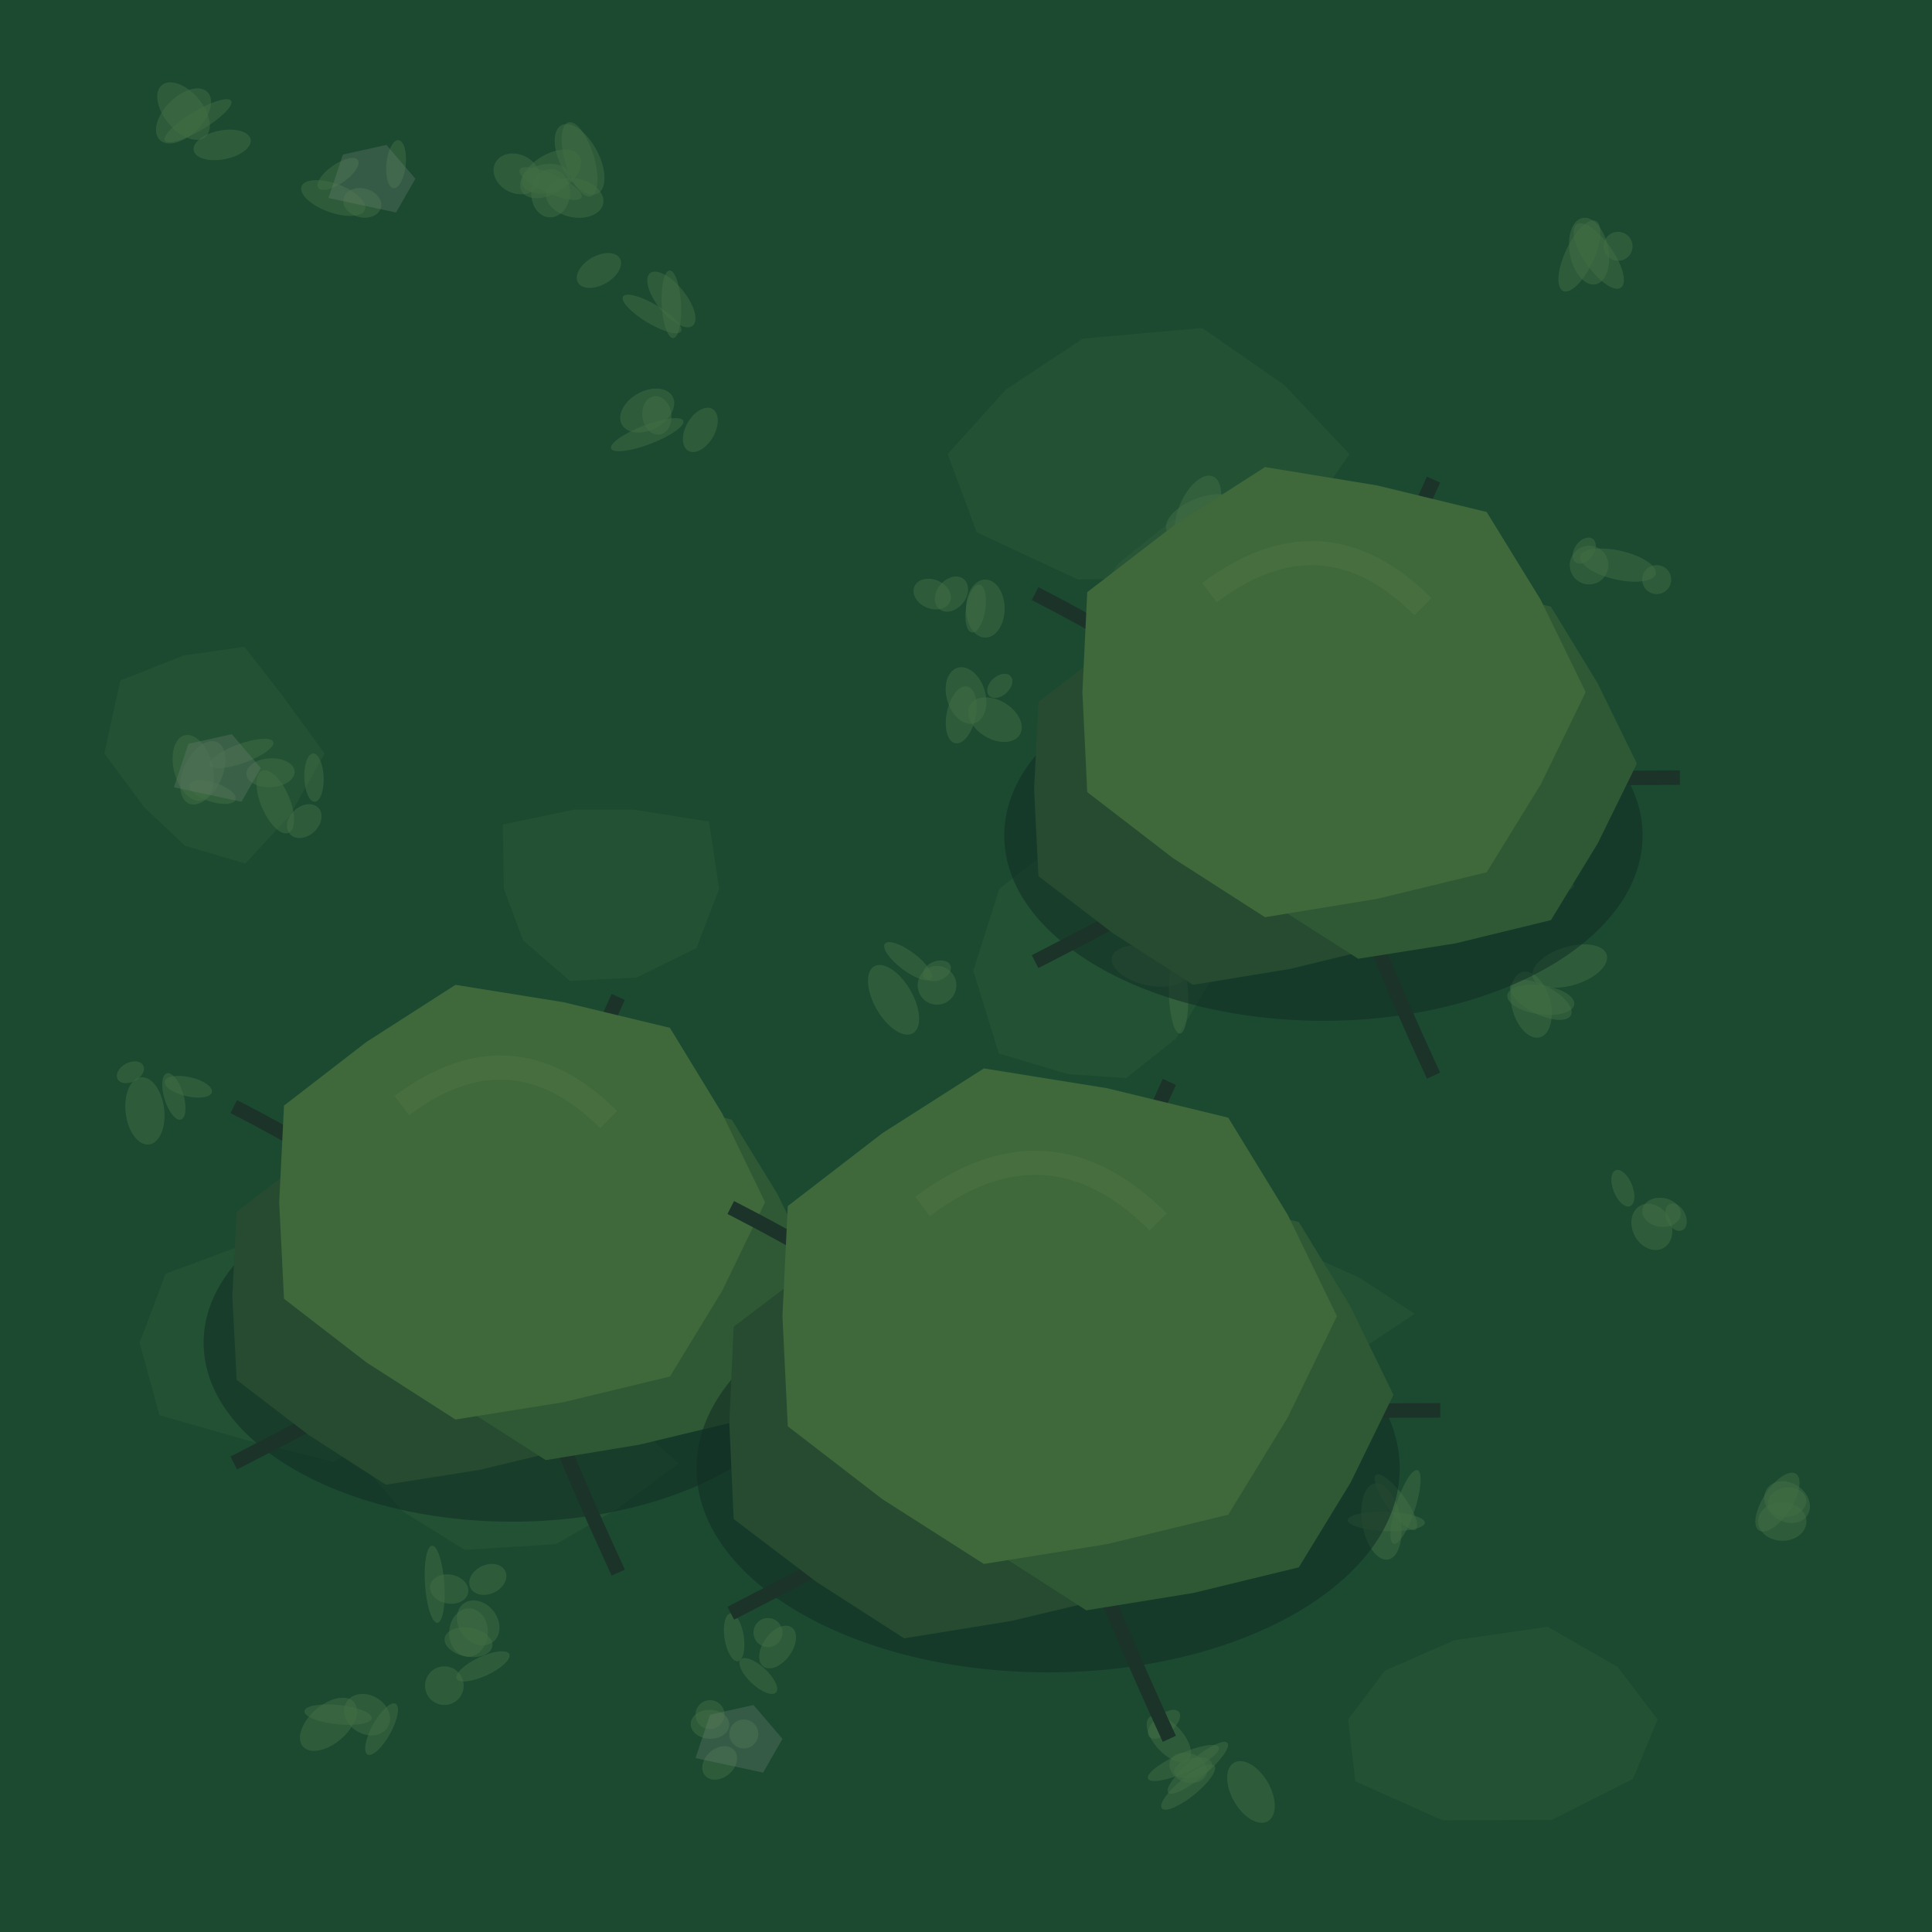
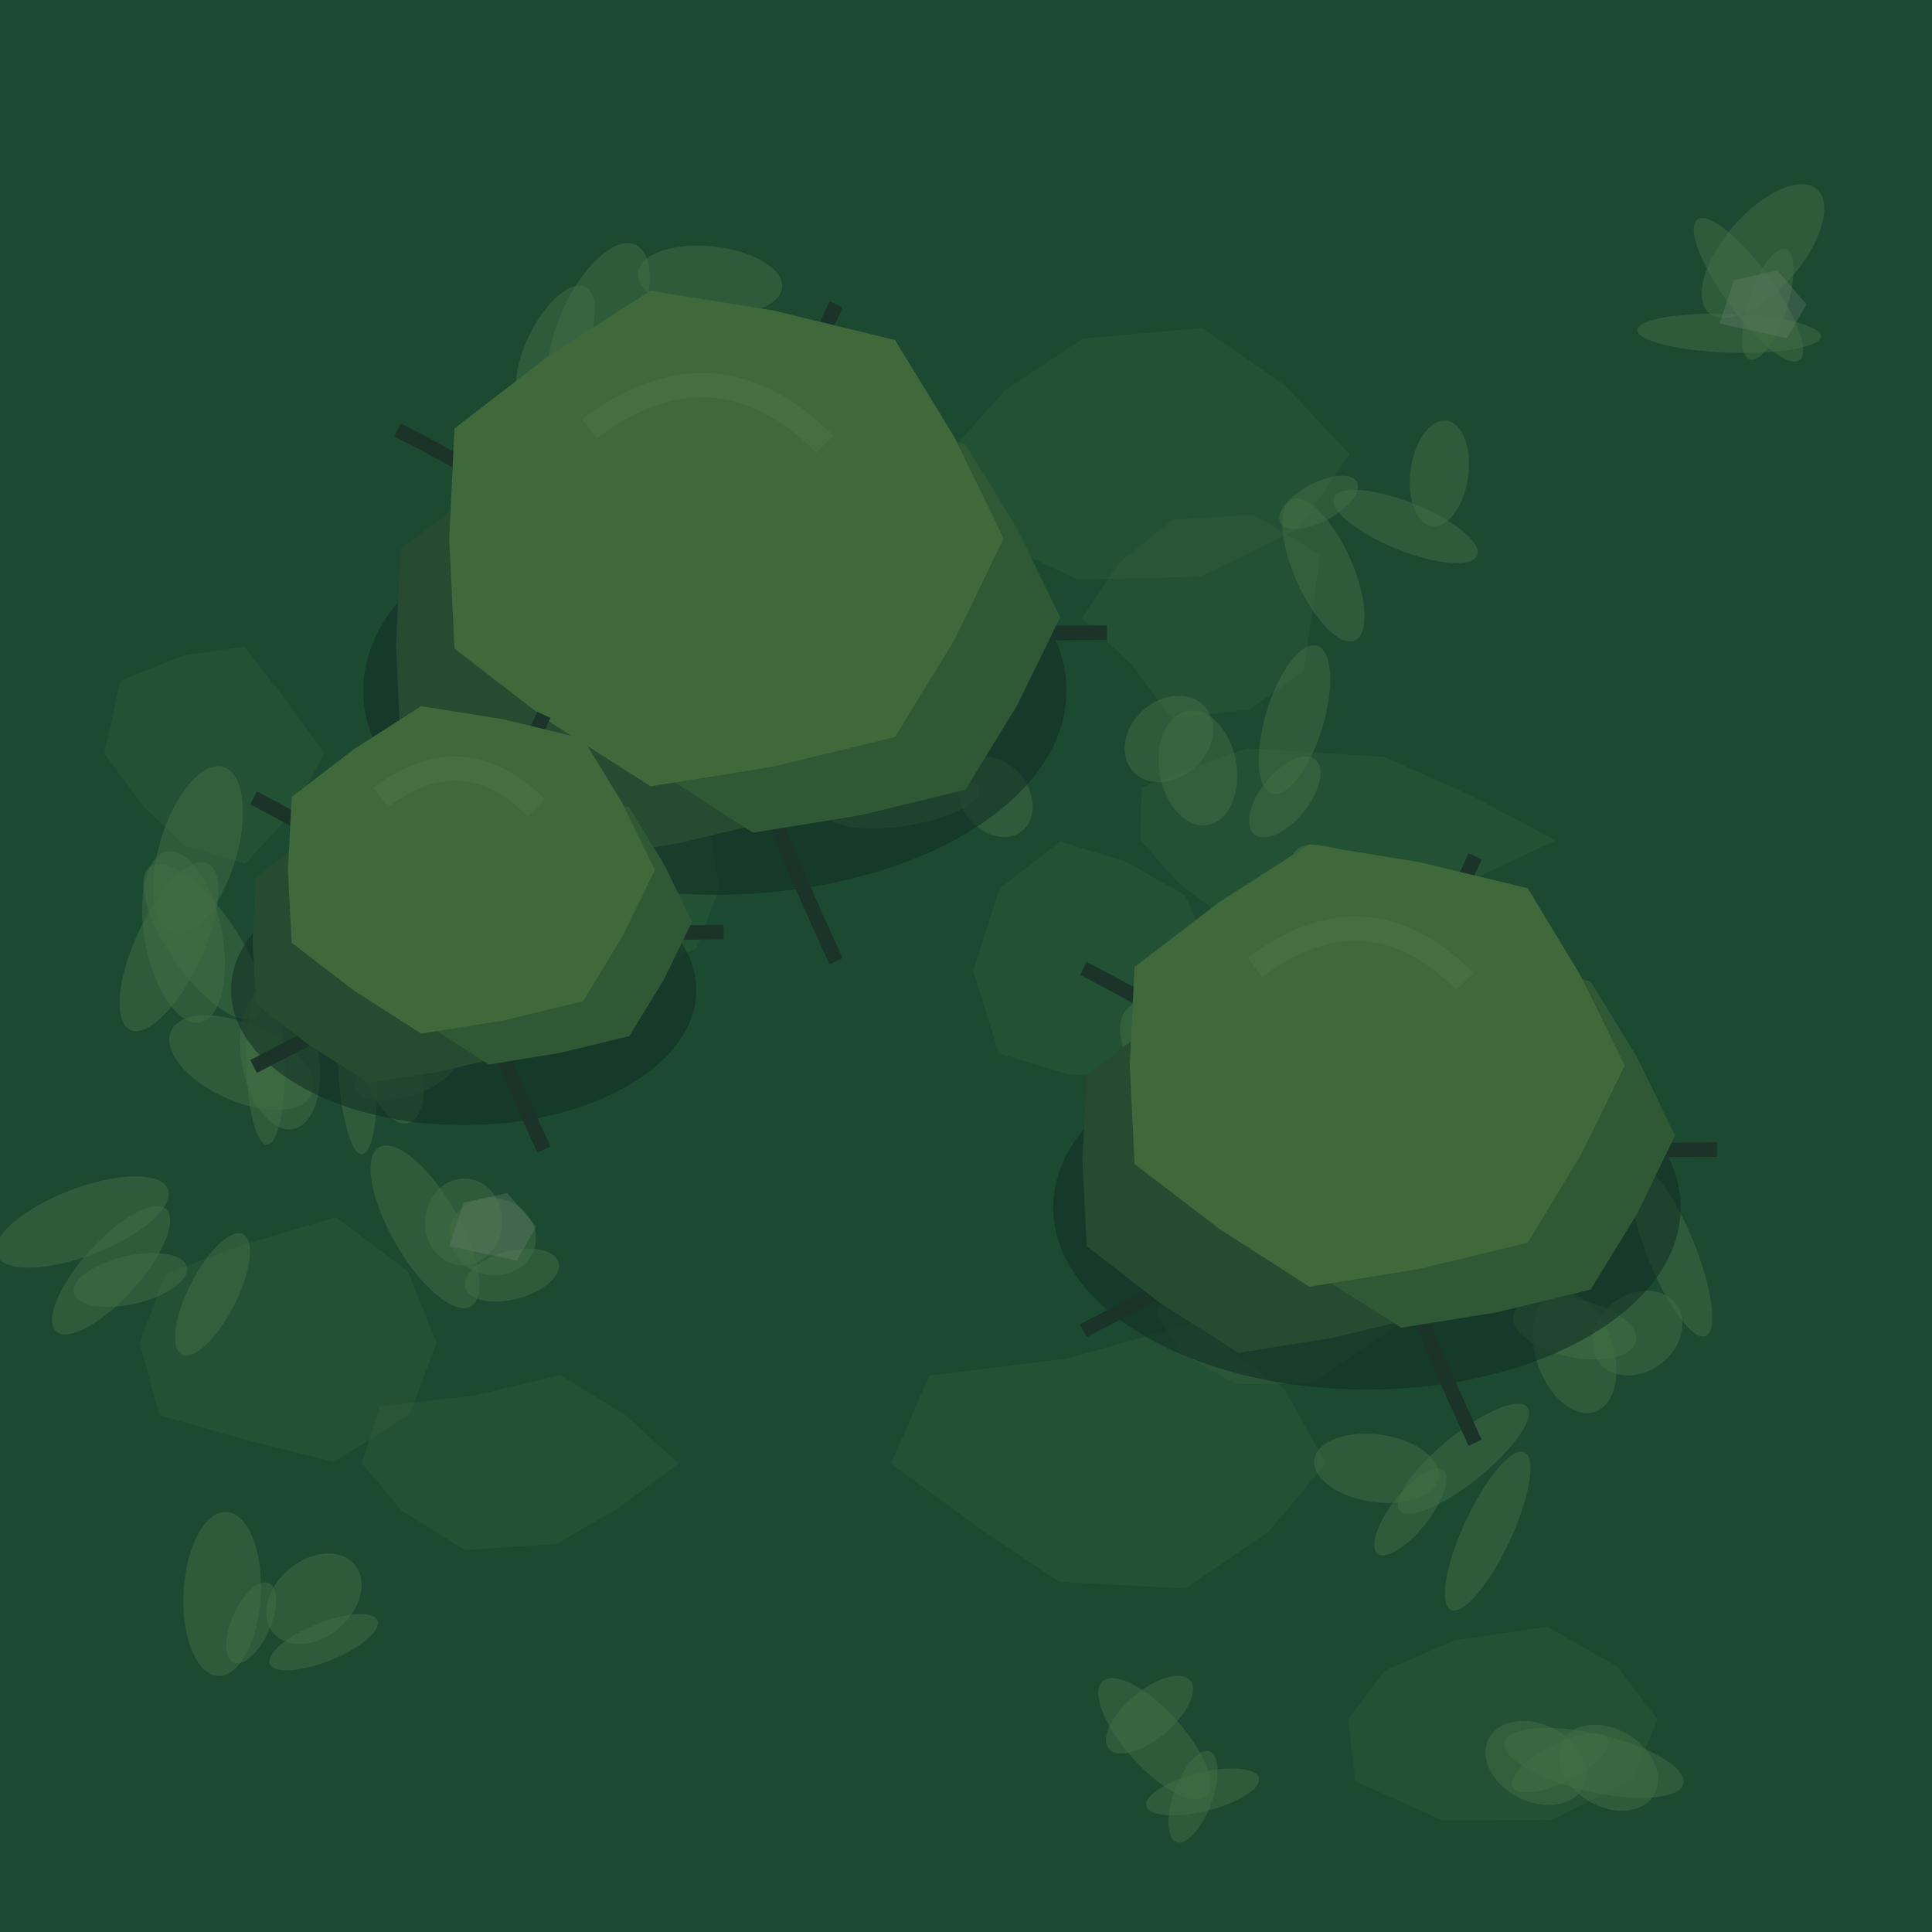
<svg xmlns="http://www.w3.org/2000/svg" width="400" height="400" viewBox="0 0 400 400">
  <rect width="400" height="400" fill="#1b4a31" />
  <path d="M90.4 278.0 L84.8 292.9 L69.1 302.7 L50.8 298.1 L33.0 293.0 L28.9 278.0 L34.3 263.7 L50.7 257.6 L69.6 252.0 L84.5 263.3Z" fill="#416e43" opacity=".18" />
  <path d="M279.4 94.0 L268.6 109.6 L248.5 119.4 L223.2 120.0 L202.2 110.2 L196.2 94.0 L208.2 80.7 L224.2 70.1 L248.9 67.9 L265.9 79.7Z" fill="#416e43" opacity=".18" />
  <path d="M322.1 174.0 L303.0 183.0 L286.4 191.0 L257.8 193.3 L243.9 182.7 L236.1 174.0 L236.4 163.0 L258.0 154.9 L286.6 156.7 L304.4 164.6Z" fill="#416e43" opacity=".18" />
  <path d="M148.9 184.0 L144.2 196.3 L131.8 202.4 L118.0 203.1 L108.3 194.7 L104.3 184.0 L104.1 170.7 L118.9 167.6 L131.1 167.6 L146.8 170.1Z" fill="#416e43" opacity=".18" />
  <path d="M343.2 356.0 L338.1 368.3 L321.3 376.8 L298.7 376.9 L280.6 368.8 L279.1 356.0 L286.7 345.9 L301.1 339.6 L320.4 336.8 L334.9 345.1Z" fill="#416e43" opacity=".18" />
  <path d="M140.5 303.0 L127.8 312.4 L115.1 319.7 L96.2 320.9 L83.2 312.8 L74.9 303.0 L78.6 291.2 L98.3 288.9 L116.0 284.7 L129.4 292.9Z" fill="#416e43" opacity=".18" />
  <path d="M274.5 303.0 L262.7 317.1 L245.4 328.9 L219.3 327.5 L202.7 316.4 L184.5 303.0 L192.4 284.8 L220.8 281.3 L246.9 274.0 L265.9 287.5Z" fill="#416e43" opacity=".18" />
  <path d="M292.9 272.0 L281.5 279.6 L271.9 286.4 L256.0 286.6 L244.7 280.3 L239.3 272.0 L243.1 263.0 L255.5 256.5 L270.7 259.7 L281.4 264.5Z" fill="#416e43" opacity=".18" />
  <path d="M251.9 201.0 L243.5 215.0 L233.2 223.2 L221.1 222.4 L206.8 218.1 L201.5 201.0 L206.9 184.0 L219.5 174.2 L233.3 178.5 L245.4 185.4Z" fill="#416e43" opacity=".18" />
  <path d="M271.5 128.0 L269.9 139.1 L258.6 146.9 L242.6 148.8 L234.4 137.7 L224.0 128.0 L231.6 116.6 L242.8 107.6 L259.6 106.6 L273.3 114.9Z" fill="#416e43" opacity=".18" />
  <path d="M67.2 156.0 L60.1 168.7 L50.8 178.8 L38.3 175.1 L29.9 167.2 L21.6 156.0 L24.9 140.9 L38.0 135.7 L50.6 133.9 L58.7 144.3Z" fill="#416e43" opacity=".18" />
-   <ellipse cx="110" cy="251" rx="5" ry="2" fill="#416e43" opacity=".5" transform="rotate(84 110 251)" />
-   <ellipse cx="110" cy="258" rx="6" ry="2" fill="#416e43" opacity=".5" transform="rotate(65 110 258)" />
-   <ellipse cx="94" cy="257" rx="5" ry="2" fill="#416e43" opacity=".5" transform="rotate(11 94 257)" />
-   <ellipse cx="107" cy="254" rx="8" ry="2" fill="#416e43" opacity=".5" transform="rotate(174 107 254)" />
+   <ellipse cx="96" cy="253" rx="9" ry="8" fill="#416e43" opacity=".5" transform="rotate(94 96 253)" />
+   <ellipse cx="102" cy="256" rx="9" ry="8" fill="#416e43" opacity=".5" transform="rotate(11 102 256)" />
+   <ellipse cx="88" cy="254" rx="19" ry="7" fill="#416e43" opacity=".5" transform="rotate(60 88 254)" />
+   <ellipse cx="106" cy="264" rx="10" ry="5" fill="#416e43" opacity=".5" transform="rotate(165 106 264)" />
  <path d="M93 258l3 -9 9 -2 6 7 -4 7Z" fill="#63796c" opacity=".36" />
-   <ellipse cx="135" cy="65" rx="7" ry="2" fill="#416e43" opacity=".5" transform="rotate(31 135 65)" />
-   <ellipse cx="139" cy="62" rx="7" ry="3" fill="#416e43" opacity=".5" transform="rotate(51 139 62)" />
-   <ellipse cx="124" cy="56" rx="5" ry="3" fill="#416e43" opacity=".5" transform="rotate(150 124 56)" />
-   <ellipse cx="139" cy="63" rx="7" ry="2" fill="#416e43" opacity=".5" transform="rotate(87 139 63)" />
-   <ellipse cx="248" cy="155" rx="3" ry="4" fill="#416e43" opacity=".5" transform="rotate(138 248 155)" />
-   <ellipse cx="261" cy="153" rx="6" ry="4" fill="#416e43" opacity=".5" transform="rotate(107 261 153)" />
-   <ellipse cx="258" cy="158" rx="7" ry="2" fill="#416e43" opacity=".5" transform="rotate(154 258 158)" />
-   <ellipse cx="252" cy="154" rx="5" ry="2" fill="#416e43" opacity=".5" transform="rotate(110 252 154)" />
-   <ellipse cx="335" cy="51" rx="3" ry="3" fill="#416e43" opacity=".5" transform="rotate(39 335 51)" />
-   <ellipse cx="327" cy="53" rx="8" ry="3" fill="#416e43" opacity=".5" transform="rotate(115 327 53)" />
-   <ellipse cx="329" cy="52" rx="7" ry="4" fill="#416e43" opacity=".5" transform="rotate(79 329 52)" />
-   <ellipse cx="331" cy="53" rx="8" ry="3" fill="#416e43" opacity=".5" transform="rotate(55 331 53)" />
-   <ellipse cx="241" cy="357" rx="4" ry="2" fill="#416e43" opacity=".5" transform="rotate(140 241 357)" />
-   <ellipse cx="242" cy="360" rx="6" ry="3" fill="#416e43" opacity=".5" transform="rotate(48 242 360)" />
-   <ellipse cx="247" cy="366" rx="4" ry="2" fill="#416e43" opacity=".5" transform="rotate(166 247 366)" />
-   <ellipse cx="246" cy="366" rx="3" ry="4" fill="#416e43" opacity=".5" transform="rotate(110 246 366)" />
-   <ellipse cx="46" cy="30" rx="6" ry="3" fill="#416e43" opacity=".5" transform="rotate(169 46 30)" />
-   <ellipse cx="38" cy="24" rx="7" ry="4" fill="#416e43" opacity=".5" transform="rotate(135 38 24)" />
-   <ellipse cx="41" cy="25" rx="8" ry="2" fill="#416e43" opacity=".5" transform="rotate(149 41 25)" />
-   <ellipse cx="38" cy="23" rx="7" ry="4" fill="#416e43" opacity=".5" transform="rotate(50 38 23)" />
-   <ellipse cx="244" cy="206" rx="8" ry="2" fill="#416e43" opacity=".5" transform="rotate(88 244 206)" />
-   <ellipse cx="238" cy="200" rx="8" ry="4" fill="#416e43" opacity=".5" transform="rotate(13 238 200)" />
-   <ellipse cx="251" cy="196" rx="3" ry="4" fill="#416e43" opacity=".5" transform="rotate(60 251 196)" />
-   <ellipse cx="242" cy="197" rx="4" ry="3" fill="#416e43" opacity=".5" transform="rotate(10 242 197)" />
-   <ellipse cx="207" cy="142" rx="3" ry="2" fill="#416e43" opacity=".5" transform="rotate(138 207 142)" />
-   <ellipse cx="206" cy="149" rx="6" ry="4" fill="#416e43" opacity=".5" transform="rotate(31 206 149)" />
-   <ellipse cx="200" cy="144" rx="6" ry="4" fill="#416e43" opacity=".5" transform="rotate(73 200 144)" />
-   <ellipse cx="199" cy="148" rx="6" ry="3" fill="#416e43" opacity=".5" transform="rotate(102 199 148)" />
-   <ellipse cx="147" cy="357" rx="3" ry="4" fill="#416e43" opacity=".5" transform="rotate(92 147 357)" />
-   <ellipse cx="149" cy="365" rx="3" ry="4" fill="#416e43" opacity=".5" transform="rotate(49 149 365)" />
-   <ellipse cx="154" cy="359" rx="3" ry="3" fill="#416e43" opacity=".5" transform="rotate(82 154 359)" />
-   <ellipse cx="147" cy="355" rx="3" ry="3" fill="#416e43" opacity=".5" transform="rotate(172 147 355)" />
-   <path d="M144 364l3 -9 9 -2 6 7 -4 7Z" fill="#63796c" opacity=".36" />
-   <ellipse cx="204" cy="307" rx="8" ry="4" fill="#416e43" opacity=".5" transform="rotate(42 204 307)" />
-   <ellipse cx="204" cy="307" rx="7" ry="4" fill="#416e43" opacity=".5" transform="rotate(76 204 307)" />
-   <ellipse cx="192" cy="305" rx="7" ry="2" fill="#416e43" opacity=".5" transform="rotate(150 192 305)" />
-   <ellipse cx="190" cy="306" rx="5" ry="3" fill="#416e43" opacity=".5" transform="rotate(66 190 306)" />
-   <ellipse cx="56" cy="160" rx="5" ry="3" fill="#416e43" opacity=".5" transform="rotate(177 56 160)" />
-   <ellipse cx="65" cy="161" rx="5" ry="2" fill="#416e43" opacity=".5" transform="rotate(88 65 161)" />
-   <ellipse cx="63" cy="170" rx="3" ry="4" fill="#416e43" opacity=".5" transform="rotate(47 63 170)" />
-   <ellipse cx="57" cy="166" rx="7" ry="3" fill="#416e43" opacity=".5" transform="rotate(67 57 166)" />
-   <ellipse cx="30" cy="230" rx="7" ry="4" fill="#416e43" opacity=".5" transform="rotate(83 30 230)" />
-   <ellipse cx="27" cy="222" rx="3" ry="2" fill="#416e43" opacity=".5" transform="rotate(152 27 222)" />
-   <ellipse cx="39" cy="225" rx="5" ry="2" fill="#416e43" opacity=".5" transform="rotate(13 39 225)" />
-   <ellipse cx="36" cy="227" rx="5" ry="2" fill="#416e43" opacity=".5" transform="rotate(73 36 227)" />
-   <ellipse cx="248" cy="366" rx="8" ry="2" fill="#416e43" opacity=".5" transform="rotate(140 248 366)" />
-   <ellipse cx="259" cy="371" rx="7" ry="4" fill="#416e43" opacity=".5" transform="rotate(60 259 371)" />
-   <ellipse cx="245" cy="365" rx="8" ry="2" fill="#416e43" opacity=".5" transform="rotate(156 245 365)" />
-   <ellipse cx="246" cy="370" rx="7" ry="2" fill="#416e43" opacity=".5" transform="rotate(141 246 370)" />
-   <ellipse cx="140" cy="251" rx="5" ry="4" fill="#416e43" opacity=".5" transform="rotate(105 140 251)" />
-   <ellipse cx="146" cy="252" rx="8" ry="4" fill="#416e43" opacity=".5" transform="rotate(137 146 252)" />
-   <ellipse cx="151" cy="252" rx="4" ry="4" fill="#416e43" opacity=".5" transform="rotate(140 151 252)" />
-   <ellipse cx="145" cy="252" rx="4" ry="2" fill="#416e43" opacity=".5" transform="rotate(128 145 252)" />
-   <ellipse cx="233" cy="248" rx="7" ry="4" fill="#416e43" opacity=".5" transform="rotate(115 233 248)" />
-   <ellipse cx="229" cy="251" rx="5" ry="3" fill="#416e43" opacity=".5" transform="rotate(116 229 251)" />
-   <ellipse cx="241" cy="252" rx="8" ry="2" fill="#416e43" opacity=".5" transform="rotate(49 241 252)" />
-   <ellipse cx="244" cy="251" rx="4" ry="3" fill="#416e43" opacity=".5" transform="rotate(167 244 251)" />
-   <ellipse cx="328" cy="114" rx="3" ry="2" fill="#416e43" opacity=".5" transform="rotate(126 328 114)" />
-   <ellipse cx="329" cy="117" rx="4" ry="4" fill="#416e43" opacity=".5" transform="rotate(27 329 117)" />
-   <ellipse cx="335" cy="117" rx="8" ry="3" fill="#416e43" opacity=".5" transform="rotate(13 335 117)" />
-   <ellipse cx="343" cy="120" rx="3" ry="3" fill="#416e43" opacity=".5" transform="rotate(138 343 120)" />
-   <ellipse cx="50" cy="156" rx="7" ry="2" fill="#416e43" opacity=".5" transform="rotate(160 50 156)" />
-   <ellipse cx="40" cy="159" rx="7" ry="4" fill="#416e43" opacity=".5" transform="rotate(75 40 159)" />
-   <ellipse cx="42" cy="160" rx="7" ry="4" fill="#416e43" opacity=".5" transform="rotate(115 42 160)" />
-   <ellipse cx="44" cy="164" rx="5" ry="2" fill="#416e43" opacity=".5" transform="rotate(18 44 164)" />
-   <path d="M36 163l3 -9 9 -2 6 7 -4 7Z" fill="#63796c" opacity=".36" />
-   <ellipse cx="289" cy="311" rx="7" ry="2" fill="#416e43" opacity=".5" transform="rotate(54 289 311)" />
-   <ellipse cx="287" cy="315" rx="8" ry="2" fill="#416e43" opacity=".5" transform="rotate(2 287 315)" />
-   <ellipse cx="291" cy="312" rx="8" ry="2" fill="#416e43" opacity=".5" transform="rotate(108 291 312)" />
-   <ellipse cx="286" cy="315" rx="8" ry="4" fill="#416e43" opacity=".5" transform="rotate(80 286 315)" />
-   <ellipse cx="313" cy="174" rx="3" ry="4" fill="#416e43" opacity=".5" transform="rotate(120 313 174)" />
-   <ellipse cx="319" cy="181" rx="8" ry="4" fill="#416e43" opacity=".5" transform="rotate(113 319 181)" />
-   <ellipse cx="318" cy="182" rx="8" ry="2" fill="#416e43" opacity=".5" transform="rotate(11 318 182)" />
-   <ellipse cx="321" cy="175" rx="6" ry="2" fill="#416e43" opacity=".5" transform="rotate(139 321 175)" />
-   <ellipse cx="114" cy="36" rx="7" ry="4" fill="#416e43" opacity=".5" transform="rotate(148 114 36)" />
-   <ellipse cx="107" cy="36" rx="5" ry="4" fill="#416e43" opacity=".5" transform="rotate(27 107 36)" />
-   <ellipse cx="114" cy="38" rx="7" ry="2" fill="#416e43" opacity=".5" transform="rotate(24 114 38)" />
-   <ellipse cx="114" cy="40" rx="5" ry="4" fill="#416e43" opacity=".5" transform="rotate(93 114 40)" />
-   <ellipse cx="101" cy="327" rx="3" ry="4" fill="#416e43" opacity=".5" transform="rotate(65 101 327)" />
-   <ellipse cx="99" cy="336" rx="5" ry="4" fill="#416e43" opacity=".5" transform="rotate(52 99 336)" />
-   <ellipse cx="93" cy="329" rx="4" ry="3" fill="#416e43" opacity=".5" transform="rotate(11 93 329)" />
-   <ellipse cx="90" cy="328" rx="8" ry="2" fill="#416e43" opacity=".5" transform="rotate(86 90 328)" />
-   <ellipse cx="134" cy="90" rx="8" ry="2" fill="#416e43" opacity=".5" transform="rotate(159 134 90)" />
-   <ellipse cx="134" cy="85" rx="6" ry="4" fill="#416e43" opacity=".5" transform="rotate(151 134 85)" />
-   <ellipse cx="136" cy="86" rx="4" ry="3" fill="#416e43" opacity=".5" transform="rotate(82 136 86)" />
-   <ellipse cx="145" cy="89" rx="5" ry="3" fill="#416e43" opacity=".5" transform="rotate(120 145 89)" />
-   <ellipse cx="347" cy="252" rx="3" ry="2" fill="#416e43" opacity=".5" transform="rotate(64 347 252)" />
-   <ellipse cx="342" cy="254" rx="5" ry="4" fill="#416e43" opacity=".5" transform="rotate(62 342 254)" />
-   <ellipse cx="336" cy="246" rx="4" ry="2" fill="#416e43" opacity=".5" transform="rotate(68 336 246)" />
-   <ellipse cx="344" cy="251" rx="4" ry="3" fill="#416e43" opacity=".5" transform="rotate(8 344 251)" />
-   <ellipse cx="79" cy="358" rx="6" ry="2" fill="#416e43" opacity=".5" transform="rotate(119 79 358)" />
-   <ellipse cx="70" cy="355" rx="7" ry="2" fill="#416e43" opacity=".5" transform="rotate(6 70 355)" />
-   <ellipse cx="76" cy="355" rx="5" ry="4" fill="#416e43" opacity=".5" transform="rotate(31 76 355)" />
-   <ellipse cx="68" cy="357" rx="7" ry="4" fill="#416e43" opacity=".5" transform="rotate(139 68 357)" />
-   <ellipse cx="70" cy="36" rx="5" ry="2" fill="#416e43" opacity=".5" transform="rotate(145 70 36)" />
-   <ellipse cx="82" cy="34" rx="5" ry="2" fill="#416e43" opacity=".5" transform="rotate(96 82 34)" />
-   <ellipse cx="75" cy="42" rx="3" ry="4" fill="#416e43" opacity=".5" transform="rotate(104 75 42)" />
-   <ellipse cx="69" cy="41" rx="7" ry="3" fill="#416e43" opacity=".5" transform="rotate(20 69 41)" />
-   <path d="M68 41l3 -9 9 -2 6 7 -4 7Z" fill="#63796c" opacity=".36" />
-   <ellipse cx="259" cy="108" rx="8" ry="4" fill="#416e43" opacity=".5" transform="rotate(176 259 108)" />
-   <ellipse cx="259" cy="111" rx="3" ry="2" fill="#416e43" opacity=".5" transform="rotate(160 259 111)" />
-   <ellipse cx="249" cy="107" rx="8" ry="4" fill="#416e43" opacity=".5" transform="rotate(159 249 107)" />
-   <ellipse cx="248" cy="106" rx="8" ry="4" fill="#416e43" opacity=".5" transform="rotate(113 248 106)" />
-   <ellipse cx="159" cy="338" rx="3" ry="3" fill="#416e43" opacity=".5" transform="rotate(125 159 338)" />
-   <ellipse cx="152" cy="339" rx="5" ry="2" fill="#416e43" opacity=".5" transform="rotate(81 152 339)" />
-   <ellipse cx="157" cy="347" rx="5" ry="2" fill="#416e43" opacity=".5" transform="rotate(43 157 347)" />
-   <ellipse cx="161" cy="341" rx="5" ry="3" fill="#416e43" opacity=".5" transform="rotate(126 161 341)" />
-   <ellipse cx="120" cy="33" rx="8" ry="3" fill="#416e43" opacity=".5" transform="rotate(73 120 33)" />
-   <ellipse cx="120" cy="33" rx="8" ry="4" fill="#416e43" opacity=".5" transform="rotate(62 120 33)" />
-   <ellipse cx="113" cy="37" rx="5" ry="3" fill="#416e43" opacity=".5" transform="rotate(170 113 37)" />
-   <ellipse cx="119" cy="41" rx="6" ry="4" fill="#416e43" opacity=".5" transform="rotate(11 119 41)" />
-   <ellipse cx="194" cy="201" rx="3" ry="2" fill="#416e43" opacity=".5" transform="rotate(159 194 201)" />
-   <ellipse cx="185" cy="207" rx="8" ry="4" fill="#416e43" opacity=".5" transform="rotate(60 185 207)" />
-   <ellipse cx="188" cy="199" rx="6" ry="2" fill="#416e43" opacity=".5" transform="rotate(37 188 199)" />
-   <ellipse cx="194" cy="204" rx="4" ry="4" fill="#416e43" opacity=".5" transform="rotate(136 194 204)" />
-   <ellipse cx="370" cy="311" rx="5" ry="4" fill="#416e43" opacity=".5" transform="rotate(33 370 311)" />
-   <ellipse cx="369" cy="315" rx="5" ry="4" fill="#416e43" opacity=".5" transform="rotate(1 369 315)" />
-   <ellipse cx="370" cy="311" rx="3" ry="4" fill="#416e43" opacity=".5" transform="rotate(82 370 311)" />
-   <ellipse cx="368" cy="311" rx="7" ry="3" fill="#416e43" opacity=".5" transform="rotate(123 368 311)" />
-   <ellipse cx="176" cy="262" rx="8" ry="3" fill="#416e43" opacity=".5" transform="rotate(135 176 262)" />
-   <ellipse cx="174" cy="264" rx="4" ry="3" fill="#416e43" opacity=".5" transform="rotate(179 174 264)" />
-   <ellipse cx="180" cy="267" rx="5" ry="4" fill="#416e43" opacity=".5" transform="rotate(71 180 267)" />
-   <ellipse cx="185" cy="269" rx="7" ry="3" fill="#416e43" opacity=".5" transform="rotate(88 185 269)" />
-   <ellipse cx="92" cy="349" rx="4" ry="4" fill="#416e43" opacity=".5" transform="rotate(41 92 349)" />
-   <ellipse cx="97" cy="340" rx="5" ry="3" fill="#416e43" opacity=".5" transform="rotate(10 97 340)" />
-   <ellipse cx="97" cy="338" rx="5" ry="4" fill="#416e43" opacity=".5" transform="rotate(93 97 338)" />
-   <ellipse cx="100" cy="345" rx="6" ry="2" fill="#416e43" opacity=".5" transform="rotate(155 100 345)" />
-   <ellipse cx="225" cy="278" rx="4" ry="4" fill="#416e43" opacity=".5" transform="rotate(51 225 278)" />
-   <ellipse cx="220" cy="271" rx="6" ry="4" fill="#416e43" opacity=".5" transform="rotate(53 220 271)" />
-   <ellipse cx="216" cy="276" rx="8" ry="2" fill="#416e43" opacity=".5" transform="rotate(145 216 276)" />
-   <ellipse cx="211" cy="275" rx="4" ry="3" fill="#416e43" opacity=".5" transform="rotate(112 211 275)" />
-   <path d="M210 276l3 -9 9 -2 6 7 -4 7Z" fill="#63796c" opacity=".36" />
-   <ellipse cx="253" cy="282" rx="5" ry="2" fill="#416e43" opacity=".5" transform="rotate(145 253 282)" />
-   <ellipse cx="251" cy="289" rx="7" ry="2" fill="#416e43" opacity=".5" transform="rotate(166 251 289)" />
-   <ellipse cx="248" cy="288" rx="4" ry="3" fill="#416e43" opacity=".5" transform="rotate(42 248 288)" />
-   <ellipse cx="254" cy="286" rx="6" ry="3" fill="#416e43" opacity=".5" transform="rotate(92 254 286)" />
-   <ellipse cx="197" cy="123" rx="4" ry="3" fill="#416e43" opacity=".5" transform="rotate(129 197 123)" />
-   <ellipse cx="193" cy="123" rx="4" ry="3" fill="#416e43" opacity=".5" transform="rotate(23 193 123)" />
-   <ellipse cx="204" cy="126" rx="6" ry="4" fill="#416e43" opacity=".5" transform="rotate(90 204 126)" />
-   <ellipse cx="202" cy="126" rx="5" ry="2" fill="#416e43" opacity=".5" transform="rotate(99 202 126)" />
-   <ellipse cx="319" cy="207" rx="7" ry="3" fill="#416e43" opacity=".5" transform="rotate(8 319 207)" />
-   <ellipse cx="325" cy="200" rx="8" ry="4" fill="#416e43" opacity=".5" transform="rotate(163 325 200)" />
-   <ellipse cx="319" cy="207" rx="7" ry="3" fill="#416e43" opacity=".5" transform="rotate(27 319 207)" />
-   <ellipse cx="317" cy="208" rx="7" ry="4" fill="#416e43" opacity=".5" transform="rotate(75 317 208)" />
-   <ellipse cx="106" cy="278" rx="63.84" ry="37.05" fill="#122e25" opacity=".58" />
-   <path d="M106 271 Q128.8 266.0 177.2 266.0" fill="none" stroke="#1b3328" stroke-width="3" />
-   <path d="M106 271 Q113.0 293.1 128.0 325.6" fill="none" stroke="#1b3328" stroke-width="3" />
-   <path d="M106 271 Q87.6 282.8 48.4 302.9" fill="none" stroke="#1b3328" stroke-width="3" />
-   <path d="M106 271 Q87.6 249.2 48.4 229.1" fill="none" stroke="#1b3328" stroke-width="3" />
-   <path d="M106 271 Q113.0 238.9 128.0 206.4" fill="none" stroke="#1b3328" stroke-width="3" />
-   <path d="M135.6 268.3 L127.8 284.3 L118.5 299.7 L99.4 304.3 L79.9 307.4 L63.9 297.1 L49.0 285.7 L48.1 268.3 L49.0 250.9 L63.9 239.4 L79.9 229.2 L99.4 232.3 L118.5 236.9 L127.8 252.3Z" fill="#264b30" />
-   <path d="M168.7 263.1 L160.9 279.2 L151.5 294.5 L132.4 299.1 L113.0 302.3 L96.9 292.0 L82.0 280.6 L81.1 263.1 L82.0 245.7 L96.9 234.3 L113.0 224.0 L132.4 227.2 L151.5 231.8 L160.9 247.1Z" fill="#2f5935" />
-   <path d="M158.4 248.9 L149.5 267.3 L138.7 285.0 L116.7 290.3 L94.3 293.9 L75.9 282.1 L58.8 268.9 L57.8 248.9 L58.8 228.9 L75.9 215.7 L94.3 203.9 L116.7 207.5 L138.7 212.8 L149.5 230.5Z" fill="#3f683b" />
-   <path d="M83.2 228.9Q106.0 211.8 126.0 231.8" fill="none" stroke="#517845" stroke-width="5" opacity=".4" />
-   <ellipse cx="217" cy="304" rx="72.8" ry="42.25" fill="#122e25" opacity=".58" />
-   <path d="M217 297 Q243.0 292.0 298.2 292.0" fill="none" stroke="#1b3328" stroke-width="3" />
-   <path d="M217 297 Q225.0 322.9 242.1 360.0" fill="none" stroke="#1b3328" stroke-width="3" />
-   <path d="M217 297 Q196.0 311.1 151.3 334.0" fill="none" stroke="#1b3328" stroke-width="3" />
-   <path d="M217 297 Q196.0 272.9 151.3 250.0" fill="none" stroke="#1b3328" stroke-width="3" />
-   <path d="M217 297 Q225.0 261.1 242.1 224.0" fill="none" stroke="#1b3328" stroke-width="3" />
-   <path d="M250.8 294.6 L241.9 312.9 L231.2 330.4 L209.4 335.6 L187.2 339.2 L169.0 327.5 L151.9 314.5 L151.0 294.6 L151.9 274.7 L169.0 261.7 L187.2 250.0 L209.4 253.6 L231.2 258.8 L241.9 276.3Z" fill="#264b30" />
-   <path d="M288.5 288.8 L279.6 307.0 L268.9 324.5 L247.1 329.8 L224.9 333.4 L206.7 321.7 L189.6 308.6 L188.7 288.8 L189.6 268.9 L206.7 255.8 L224.9 244.1 L247.1 247.7 L268.9 253.0 L279.6 270.5Z" fill="#2f5935" />
-   <path d="M276.8 272.5 L266.6 293.5 L254.3 313.6 L229.2 319.7 L203.7 323.8 L182.7 310.4 L163.1 295.3 L162.0 272.5 L163.1 249.7 L182.7 234.6 L203.7 221.2 L229.2 225.3 L254.3 231.4 L266.6 251.5Z" fill="#3f683b" />
-   <path d="M191.0 249.8Q217.0 230.2 239.8 253.0" fill="none" stroke="#517845" stroke-width="5" opacity=".4" />
-   <ellipse cx="274" cy="173" rx="66.08" ry="38.35" fill="#122e25" opacity=".58" />
-   <path d="M274 166 Q297.6 161.0 347.8 161.0" fill="none" stroke="#1b3328" stroke-width="3" />
-   <path d="M274 166 Q281.3 189.1 296.8 222.7" fill="none" stroke="#1b3328" stroke-width="3" />
-   <path d="M274 166 Q254.9 178.3 214.3 199.1" fill="none" stroke="#1b3328" stroke-width="3" />
-   <path d="M274 166 Q254.9 143.7 214.3 122.9" fill="none" stroke="#1b3328" stroke-width="3" />
-   <path d="M274 166 Q281.3 132.9 296.8 99.3" fill="none" stroke="#1b3328" stroke-width="3" />
-   <path d="M304.7 163.4 L296.6 179.9 L286.9 195.8 L267.1 200.6 L247.0 203.9 L230.4 193.2 L215.0 181.4 L214.1 163.4 L215.0 145.3 L230.4 133.5 L247.0 122.9 L267.1 126.1 L286.9 130.9 L296.6 146.8Z" fill="#264b30" />
-   <path d="M338.9 158.1 L330.8 174.6 L321.1 190.5 L301.4 195.3 L281.2 198.5 L264.6 187.9 L249.2 176.1 L248.3 158.1 L249.2 140.0 L264.6 128.2 L281.2 117.6 L301.4 120.8 L321.1 125.6 L330.8 141.5Z" fill="#2f5935" />
-   <path d="M328.3 143.3 L319.0 162.4 L307.8 180.6 L285.1 186.1 L261.9 189.9 L242.9 177.7 L225.1 164.0 L224.1 143.3 L225.1 122.6 L242.9 108.9 L261.9 96.7 L285.1 100.5 L307.8 106.0 L319.0 124.2Z" fill="#3f683b" />
-   <path d="M250.4 122.7Q274.0 105.0 294.6 125.6" fill="none" stroke="#517845" stroke-width="5" opacity=".4" />
+   <ellipse cx="50" cy="220" rx="16" ry="8" fill="#416e43" opacity=".5" transform="rotate(24 50 220)" />
+   <ellipse cx="55" cy="220" rx="17" ry="4" fill="#416e43" opacity=".5" transform="rotate(89 55 220)" />
+   <ellipse cx="58" cy="219" rx="15" ry="8" fill="#416e43" opacity=".5" transform="rotate(80 58 219)" />
+   <ellipse cx="74" cy="221" rx="18" ry="4" fill="#416e43" opacity=".5" transform="rotate(87 74 221)" />
+   <ellipse cx="242" cy="153" rx="10" ry="8" fill="#416e43" opacity=".5" transform="rotate(138 242 153)" />
+   <ellipse cx="268" cy="149" rx="16" ry="6" fill="#416e43" opacity=".5" transform="rotate(107 268 149)" />
+   <ellipse cx="266" cy="165" rx="10" ry="5" fill="#416e43" opacity=".5" transform="rotate(129 266 165)" />
+   <ellipse cx="248" cy="159" rx="12" ry="8" fill="#416e43" opacity=".5" transform="rotate(80 248 159)" />
+   <ellipse cx="41" cy="176" rx="18" ry="8" fill="#416e43" opacity=".5" transform="rotate(107 41 176)" />
+   <ellipse cx="35" cy="196" rx="19" ry="7" fill="#416e43" opacity=".5" transform="rotate(115 35 196)" />
+   <ellipse cx="38" cy="194" rx="18" ry="8" fill="#416e43" opacity=".5" transform="rotate(79 38 194)" />
+   <ellipse cx="42" cy="195" rx="19" ry="7" fill="#416e43" opacity=".5" transform="rotate(55 42 195)" />
+   <ellipse cx="238" cy="355" rx="11" ry="5" fill="#416e43" opacity=".5" transform="rotate(140 238 355)" />
+   <ellipse cx="239" cy="360" rx="16" ry="6" fill="#416e43" opacity=".5" transform="rotate(48 239 360)" />
+   <ellipse cx="249" cy="371" rx="12" ry="4" fill="#416e43" opacity=".5" transform="rotate(166 249 371)" />
+   <ellipse cx="247" cy="372" rx="10" ry="4" fill="#416e43" opacity=".5" transform="rotate(110 247 372)" />
+   <ellipse cx="44" cy="268" rx="14" ry="5" fill="#416e43" opacity=".5" transform="rotate(117 44 268)" />
+   <ellipse cx="23" cy="263" rx="17" ry="6" fill="#416e43" opacity=".5" transform="rotate(132 23 263)" />
+   <ellipse cx="27" cy="265" rx="12" ry="5" fill="#416e43" opacity=".5" transform="rotate(167 27 265)" />
+   <ellipse cx="17" cy="253" rx="19" ry="7" fill="#416e43" opacity=".5" transform="rotate(159 17 253)" />
+   <ellipse cx="206" cy="165" rx="9" ry="7" fill="#416e43" opacity=".5" transform="rotate(52 206 165)" />
+   <ellipse cx="187" cy="166" rx="16" ry="5" fill="#416e43" opacity=".5" transform="rotate(171 187 166)" />
+   <ellipse cx="199" cy="146" rx="11" ry="5" fill="#416e43" opacity=".5" transform="rotate(175 199 146)" />
+   <ellipse cx="186" cy="149" rx="14" ry="5" fill="#416e43" opacity=".5" transform="rotate(90 186 149)" />
+   <ellipse cx="180" cy="116" rx="13" ry="8" fill="#416e43" opacity=".5" transform="rotate(146 180 116)" />
+   <ellipse cx="184" cy="122" rx="10" ry="6" fill="#416e43" opacity=".5" transform="rotate(169 184 122)" />
+   <ellipse cx="195" cy="125" rx="18" ry="4" fill="#416e43" opacity=".5" transform="rotate(171 195 125)" />
+   <ellipse cx="202" cy="123" rx="12" ry="4" fill="#416e43" opacity=".5" transform="rotate(79 202 123)" />
+   <ellipse cx="84" cy="222" rx="11" ry="5" fill="#416e43" opacity=".5" transform="rotate(162 84 222)" />
+   <ellipse cx="81" cy="220" rx="13" ry="6" fill="#416e43" opacity=".5" transform="rotate(74 81 220)" />
+   <ellipse cx="82" cy="215" rx="9" ry="4" fill="#416e43" opacity=".5" transform="rotate(17 82 215)" />
+   <ellipse cx="98" cy="210" rx="16" ry="5" fill="#416e43" opacity=".5" transform="rotate(136 98 210)" />
+   <path d="M84 215l3 -9 9 -2 6 7 -4 7Z" fill="#63796c" opacity=".36" />
+   <ellipse cx="339" cy="276" rx="10" ry="8" fill="#416e43" opacity=".5" transform="rotate(143 339 276)" />
+   <ellipse cx="326" cy="275" rx="13" ry="6" fill="#416e43" opacity=".5" transform="rotate(12 326 275)" />
+   <ellipse cx="346" cy="259" rx="19" ry="5" fill="#416e43" opacity=".5" transform="rotate(68 346 259)" />
+   <ellipse cx="326" cy="280" rx="13" ry="8" fill="#416e43" opacity=".5" transform="rotate(71 326 280)" />
+   <ellipse cx="291" cy="109" rx="16" ry="5" fill="#416e43" opacity=".5" transform="rotate(22 291 109)" />
+   <ellipse cx="274" cy="118" rx="16" ry="6" fill="#416e43" opacity=".5" transform="rotate(66 274 118)" />
+   <ellipse cx="298" cy="98" rx="11" ry="6" fill="#416e43" opacity=".5" transform="rotate(98 298 98)" />
+   <ellipse cx="273" cy="104" rx="9" ry="4" fill="#416e43" opacity=".5" transform="rotate(152 273 104)" />
+   <ellipse cx="243" cy="219" rx="14" ry="8" fill="#416e43" opacity=".5" transform="rotate(48 243 219)" />
+   <ellipse cx="258" cy="219" rx="16" ry="4" fill="#416e43" opacity=".5" transform="rotate(57 258 219)" />
+   <ellipse cx="247" cy="226" rx="12" ry="7" fill="#416e43" opacity=".5" transform="rotate(160 247 226)" />
+   <ellipse cx="266" cy="216" rx="19" ry="4" fill="#416e43" opacity=".5" transform="rotate(158 266 216)" />
+   <ellipse cx="46" cy="330" rx="17" ry="8" fill="#416e43" opacity=".5" transform="rotate(93 46 330)" />
+   <ellipse cx="52" cy="336" rx="9" ry="4" fill="#416e43" opacity=".5" transform="rotate(114 52 336)" />
+   <ellipse cx="67" cy="340" rx="12" ry="4" fill="#416e43" opacity=".5" transform="rotate(158 67 340)" />
+   <ellipse cx="65" cy="331" rx="11" ry="8" fill="#416e43" opacity=".5" transform="rotate(140 65 331)" />
+   <ellipse cx="147" cy="58" rx="15" ry="7" fill="#416e43" opacity=".5" transform="rotate(6 147 58)" />
+   <ellipse cx="124" cy="67" rx="18" ry="8" fill="#416e43" opacity=".5" transform="rotate(115 124 67)" />
+   <ellipse cx="115" cy="72" rx="14" ry="6" fill="#416e43" opacity=".5" transform="rotate(116 115 72)" />
+   <ellipse cx="139" cy="75" rx="10" ry="7" fill="#416e43" opacity=".5" transform="rotate(49 139 75)" />
+   <ellipse cx="323" cy="365" rx="11" ry="4" fill="#416e43" opacity=".5" transform="rotate(153 323 365)" />
+   <ellipse cx="333" cy="366" rx="11" ry="8" fill="#416e43" opacity=".5" transform="rotate(31 333 366)" />
+   <ellipse cx="318" cy="365" rx="11" ry="8" fill="#416e43" opacity=".5" transform="rotate(27 318 365)" />
+   <ellipse cx="330" cy="365" rx="19" ry="6" fill="#416e43" opacity=".5" transform="rotate(13 330 365)" />
+   <ellipse cx="285" cy="304" rx="13" ry="7" fill="#416e43" opacity=".5" transform="rotate(8 285 304)" />
+   <ellipse cx="292" cy="313" rx="11" ry="4" fill="#416e43" opacity=".5" transform="rotate(128 292 313)" />
+   <ellipse cx="303" cy="302" rx="17" ry="5" fill="#416e43" opacity=".5" transform="rotate(141 303 302)" />
+   <ellipse cx="308" cy="317" rx="18" ry="5" fill="#416e43" opacity=".5" transform="rotate(115 308 317)" />
+   <ellipse cx="365" cy="52" rx="17" ry="8" fill="#416e43" opacity=".5" transform="rotate(131 365 52)" />
+   <ellipse cx="362" cy="60" rx="18" ry="5" fill="#416e43" opacity=".5" transform="rotate(54 362 60)" />
+   <ellipse cx="358" cy="69" rx="19" ry="4" fill="#416e43" opacity=".5" transform="rotate(2 358 69)" />
+   <ellipse cx="366" cy="63" rx="12" ry="4" fill="#416e43" opacity=".5" transform="rotate(108 366 63)" />
+   <path d="M356 67l3 -9 9 -2 6 7 -4 7Z" fill="#63796c" opacity=".36" />
+   <ellipse cx="298" cy="197" rx="10" ry="7" fill="#416e43" opacity=".5" transform="rotate(9 298 197)" />
+   <ellipse cx="283" cy="194" rx="12" ry="8" fill="#416e43" opacity=".5" transform="rotate(143 283 194)" />
+   <ellipse cx="308" cy="197" rx="18" ry="4" fill="#416e43" opacity=".5" transform="rotate(49 308 197)" />
+   <ellipse cx="282" cy="186" rx="17" ry="7" fill="#416e43" opacity=".5" transform="rotate(34 282 186)" />
+   <ellipse cx="148" cy="143" rx="72.8" ry="42.25" fill="#122e25" opacity=".58" />
+   <path d="M148 136 Q174.0 131.0 229.2 131.0" fill="none" stroke="#1b3328" stroke-width="3" />
+   <path d="M148 136 Q156.0 161.9 173.1 199.0" fill="none" stroke="#1b3328" stroke-width="3" />
+   <path d="M148 136 Q127.0 150.1 82.3 173.0" fill="none" stroke="#1b3328" stroke-width="3" />
+   <path d="M148 136 Q127.0 111.9 82.3 89.0" fill="none" stroke="#1b3328" stroke-width="3" />
+   <path d="M148 136 Q156.0 100.1 173.1 63.0" fill="none" stroke="#1b3328" stroke-width="3" />
+   <path d="M181.8 133.6 L172.9 151.9 L162.2 169.4 L140.4 174.6 L118.2 178.2 L100.0 166.5 L82.9 153.5 L82.0 133.6 L82.9 113.7 L100.0 100.7 L118.2 89.0 L140.4 92.6 L162.2 97.8 L172.9 115.3Z" fill="#264b30" />
+   <path d="M219.5 127.8 L210.6 146.0 L199.9 163.5 L178.1 168.8 L155.9 172.4 L137.7 160.7 L120.6 147.6 L119.7 127.8 L120.6 107.9 L137.7 94.8 L155.9 83.1 L178.1 86.7 L199.9 92.0 L210.6 109.5Z" fill="#2f5935" />
+   <path d="M207.8 111.5 L197.6 132.5 L185.3 152.6 L160.2 158.7 L134.7 162.8 L113.7 149.4 L94.1 134.3 L93.0 111.5 L94.1 88.7 L113.7 73.6 L134.7 60.2 L160.2 64.3 L185.3 70.4 L197.6 90.5Z" fill="#3f683b" />
+   <path d="M122.0 88.8Q148.0 69.2 170.8 92.0" fill="none" stroke="#517845" stroke-width="5" opacity=".4" />
+   <ellipse cx="96" cy="205" rx="48.16" ry="27.95" fill="#122e25" opacity=".58" />
+   <path d="M96 198 Q113.2 193.0 149.8 193.0" fill="none" stroke="#1b3328" stroke-width="3" />
+   <path d="M96 198 Q101.3 213.4 112.6 238.0" fill="none" stroke="#1b3328" stroke-width="3" />
+   <path d="M96 198 Q82.1 205.6 52.5 220.8" fill="none" stroke="#1b3328" stroke-width="3" />
+   <path d="M96 198 Q82.1 180.4 52.5 165.2" fill="none" stroke="#1b3328" stroke-width="3" />
+   <path d="M96 198 Q101.3 172.6 112.6 148.0" fill="none" stroke="#1b3328" stroke-width="3" />
+   <path d="M118.4 194.7 L112.5 206.8 L105.4 218.4 L91.0 221.9 L76.3 224.2 L64.2 216.5 L53.0 207.9 L52.3 194.7 L53.0 181.6 L64.2 172.9 L76.3 165.2 L91.0 167.6 L105.4 171.1 L112.5 182.6Z" fill="#264b30" />
+   <path d="M143.3 190.8 L137.4 202.9 L130.3 214.5 L115.9 218.0 L101.2 220.4 L89.2 212.6 L77.9 204.0 L77.3 190.8 L77.9 177.7 L89.2 169.1 L101.2 161.3 L115.9 163.7 L130.3 167.2 L137.4 178.8Z" fill="#2f5935" />
+   <path d="M135.6 180.1 L128.8 194.0 L120.7 207.3 L104.1 211.3 L87.2 214.0 L73.3 205.1 L60.4 195.2 L59.6 180.1 L60.4 165.0 L73.3 155.1 L87.2 146.2 L104.1 148.9 L120.7 152.9 L128.8 166.2Z" fill="#3f683b" />
+   <path d="M78.8 165.1Q96.0 152.2 111.0 167.2" fill="none" stroke="#517845" stroke-width="5" opacity=".4" />
+   <ellipse cx="283" cy="250" rx="64.96" ry="37.7" fill="#122e25" opacity=".58" />
+   <path d="M283 243 Q306.2 238.0 355.5 238.0" fill="none" stroke="#1b3328" stroke-width="3" />
+   <path d="M283 243 Q290.2 265.6 305.4 298.7" fill="none" stroke="#1b3328" stroke-width="3" />
+   <path d="M283 243 Q264.2 255.0 224.3 275.5" fill="none" stroke="#1b3328" stroke-width="3" />
+   <path d="M283 243 Q264.2 221.0 224.3 200.5" fill="none" stroke="#1b3328" stroke-width="3" />
+   <path d="M283 243 Q290.2 210.4 305.4 177.3" fill="none" stroke="#1b3328" stroke-width="3" />
+   <path d="M313.2 240.3 L305.2 256.6 L295.7 272.2 L276.3 276.9 L256.4 280.1 L240.1 269.7 L225.0 258.0 L224.1 240.3 L225.0 222.6 L240.1 211.0 L256.4 200.5 L276.3 203.7 L295.7 208.4 L305.2 224.0Z" fill="#264b30" />
+   <path d="M346.8 235.1 L338.9 251.4 L329.3 267.0 L309.9 271.7 L290.1 274.9 L273.8 264.5 L258.6 252.8 L257.7 235.1 L258.6 217.4 L273.8 205.7 L290.1 195.3 L309.9 198.5 L329.3 203.2 L338.9 218.8Z" fill="#2f5935" />
+   <path d="M336.4 220.6 L327.2 239.3 L316.3 257.3 L293.9 262.7 L271.1 266.4 L252.4 254.4 L234.9 241.0 L233.9 220.6 L234.9 200.2 L252.4 186.8 L271.1 174.8 L293.9 178.5 L316.3 183.9 L327.2 201.9Z" fill="#3f683b" />
+   <path d="M259.8 200.3Q283.0 182.9 303.3 203.2" fill="none" stroke="#517845" stroke-width="5" opacity=".4" />
</svg>
